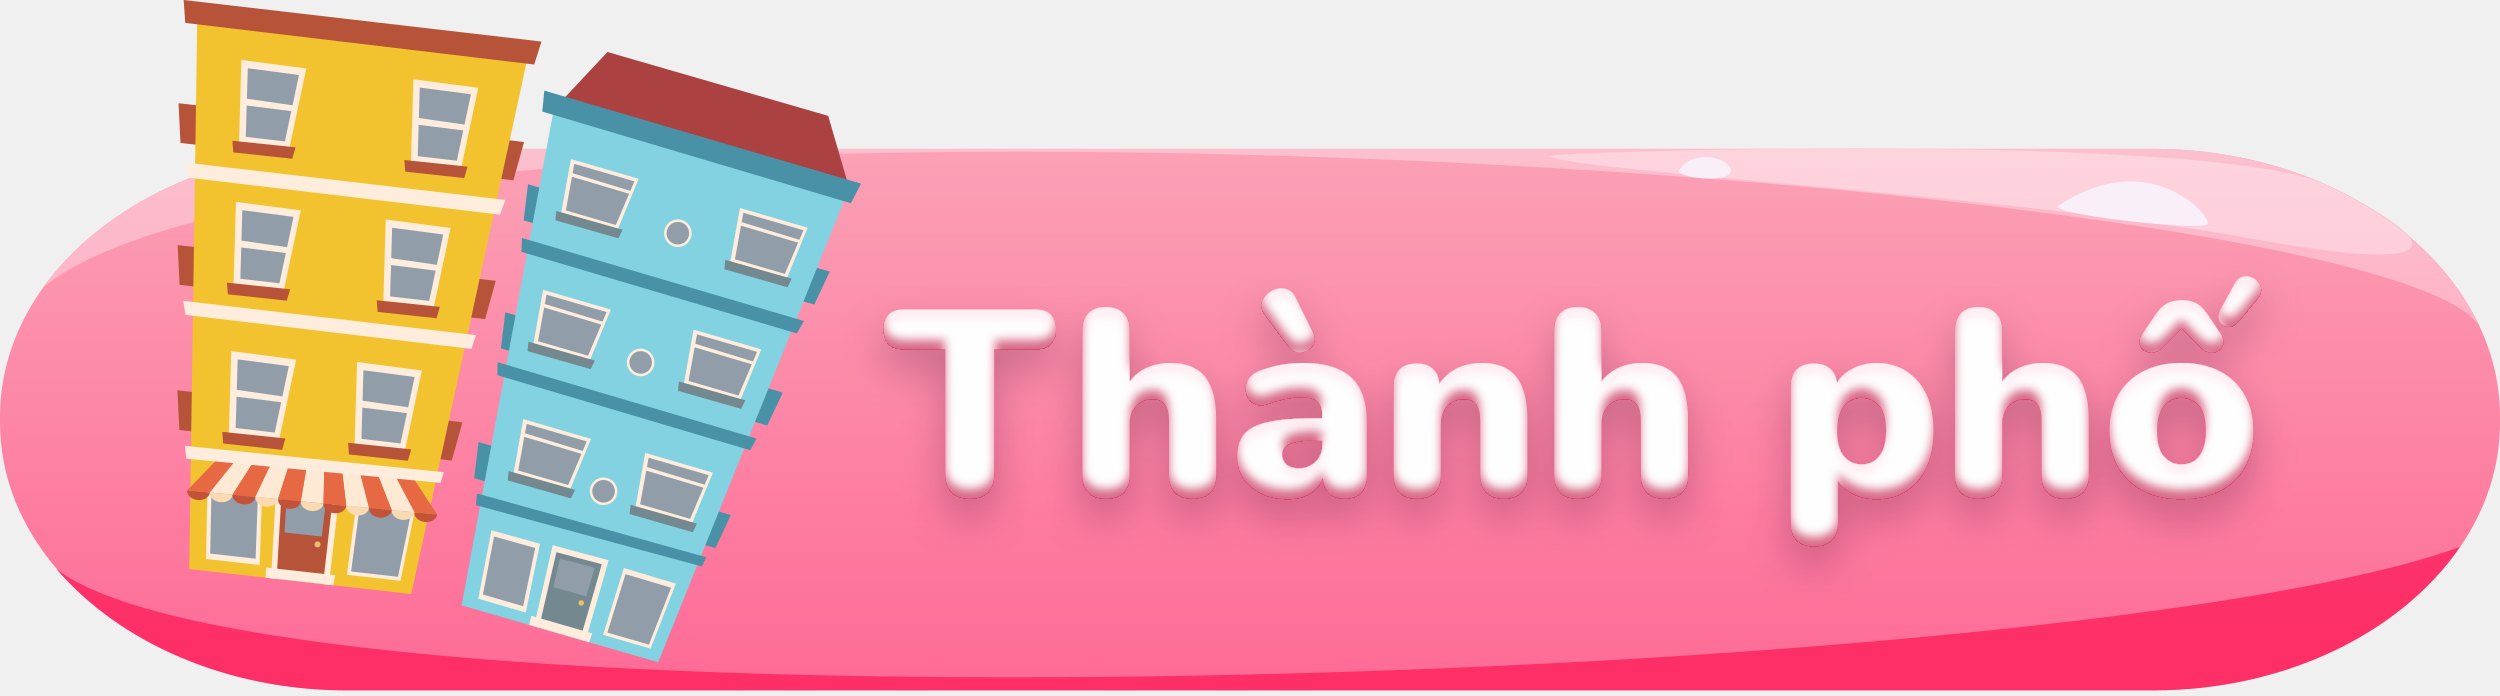
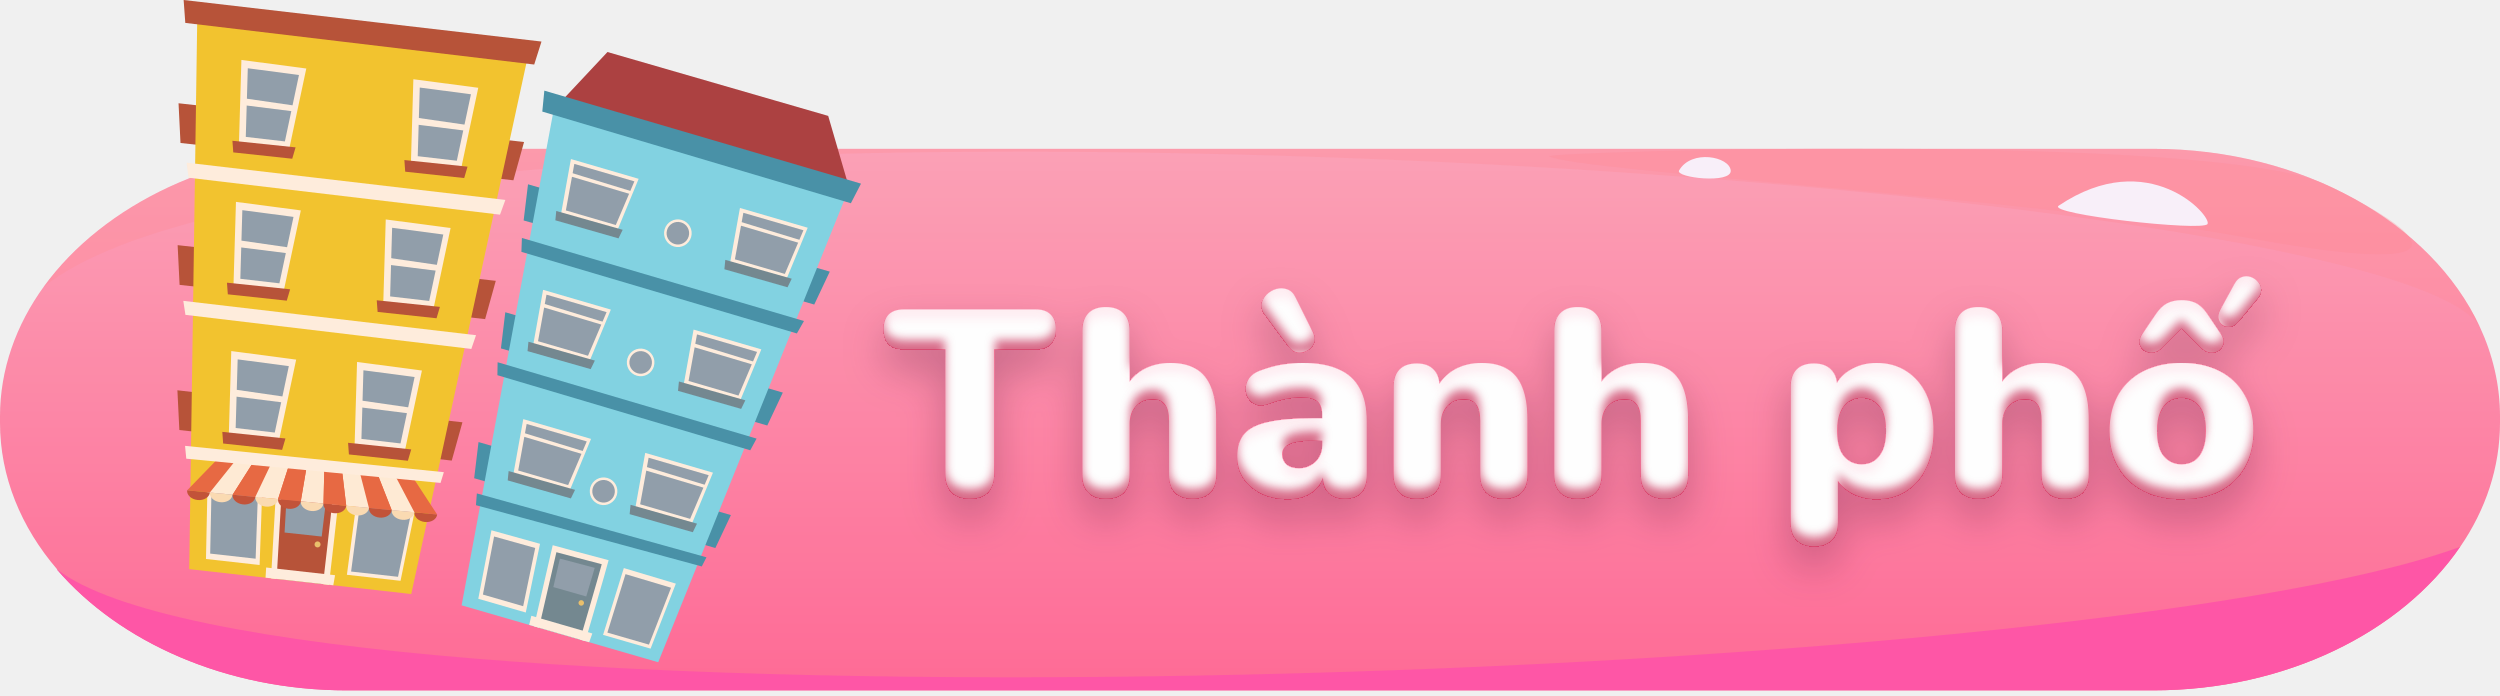
<svg xmlns="http://www.w3.org/2000/svg" width="151" height="42" viewBox="0 0 151 42" fill="none">
  <g opacity="0.9">
    <path d="M151 25.155V25.525C151 28.235 150.137 30.782 148.593 33.032C145.068 38.174 138.071 41.698 130.052 41.698H20.958C13.663 41.698 7.22 38.782 3.45 34.404V34.387C1.267 31.841 0 28.794 0 25.525V25.155C0 22.313 0.969 19.627 2.652 17.303C6.251 12.358 13.12 8.99 20.958 8.99H130.052C139.094 8.99 146.857 13.475 149.765 19.709C150.563 21.418 151 23.249 151 25.155Z" fill="url(#paint0_linear_347_5450)" />
-     <g style="mix-blend-mode:color-dodge" opacity="0.32">
+     <g opacity="0.32">
      <path d="M149.765 19.709C143.769 10.255 20.788 2.797 2.663 17.311H2.652C6.251 12.358 13.12 8.99 20.958 8.99H130.052C139.094 8.99 146.857 13.475 149.765 19.709Z" fill="#FF7E8B" />
    </g>
-     <g style="mix-blend-mode:multiply">
+     <g>
      <path d="M148.583 33.032C145.057 38.174 138.061 41.698 130.042 41.698H20.948C13.653 41.698 7.21 38.782 3.44 34.404V34.388C16.901 44.811 125.409 41.526 148.583 33.032Z" fill="#FF459D" />
    </g>
-     <g style="mix-blend-mode:color-dodge" opacity="0.32">
+     <g opacity="0.32">
      <path d="M93.578 9.45C95.303 10.354 122.214 11.882 135.601 14.346C148.987 16.81 147.315 14.469 140.585 11.192C133.854 7.914 93.024 9.155 93.578 9.442V9.45Z" fill="#FF7E8B" />
    </g>
    <path d="M124.344 12.424C123.588 12.933 133.024 13.993 133.333 13.533C133.631 13.064 129.786 8.76 124.344 12.424Z" fill="#F8EEF9" />
    <path d="M101.416 10.296C101.16 10.732 104.61 11.134 104.536 10.296C104.461 9.459 102.161 8.999 101.416 10.296Z" fill="#F8EEF9" />
    <g clip-path="url(#clip0_347_5450)">
      <path d="M12.309 6.407L10.784 6.237L10.902 8.635L12.332 8.796L12.309 6.407Z" fill="#B04125" />
      <path d="M30.128 8.406L31.652 8.578L31.009 10.89L29.58 10.73L30.128 8.406Z" fill="#B04125" />
      <path d="M12.253 14.977L10.729 14.807L10.847 17.206L12.276 17.366L12.253 14.977Z" fill="#B04125" />
      <path d="M28.42 16.79L29.945 16.962L29.301 19.275L27.872 19.114L28.42 16.79Z" fill="#B04125" />
      <path d="M12.239 23.746L10.715 23.574L10.833 25.973L12.262 26.134L12.239 23.746Z" fill="#B04125" />
      <path d="M26.405 25.335L27.931 25.506L27.286 27.819L25.857 27.658L26.405 25.335Z" fill="#B04125" />
      <path d="M31.93 3.19L24.84 35.879L11.43 34.375L11.917 0.89L31.93 3.19Z" fill="#F2BE1A" />
      <path d="M32.706 2.51L32.266 3.898L11.192 1.384L11.092 0L32.706 2.51Z" fill="#B04125" />
      <path d="M28.887 5.302L27.807 10.388L24.814 10.042L24.967 4.786L28.887 5.302Z" fill="#FFEBD9" />
      <path d="M28.445 5.694L27.592 9.708L25.231 9.434L25.354 5.288L28.445 5.694Z" fill="#8695A2" />
      <path d="M28.239 10.066L24.424 9.667L24.475 10.37L28.038 10.754L28.239 10.066Z" fill="#B04125" />
      <path d="M28.238 7.553L25.124 7.103L25.145 7.521L28.181 7.903L28.238 7.553Z" fill="#FFEBD9" />
      <path d="M27.216 13.772L26.137 18.858L23.144 18.512L23.299 13.255L27.216 13.772Z" fill="#FFEBD9" />
      <path d="M26.775 14.165L25.923 18.177L23.563 17.903L23.684 13.757L26.775 14.165Z" fill="#8695A2" />
      <path d="M26.571 18.535L22.755 18.137L22.807 18.84L26.368 19.224L26.571 18.535Z" fill="#B04125" />
      <path d="M26.569 16.023L23.455 15.571L23.477 15.991L26.512 16.373L26.569 16.023Z" fill="#FFEBD9" />
      <path d="M25.484 22.38L24.404 27.466L21.411 27.118L21.566 21.863L25.484 22.38Z" fill="#FFEBD9" />
      <path d="M25.042 22.772L24.191 26.784L21.83 26.51L21.951 22.365L25.042 22.772Z" fill="#8695A2" />
      <path d="M24.838 27.144L21.023 26.745L21.074 27.448L24.636 27.83L24.838 27.144Z" fill="#B04125" />
      <path d="M24.837 24.629L21.723 24.179L21.745 24.599L24.78 24.981L24.837 24.629Z" fill="#FFEBD9" />
      <path d="M18.5 4.138L17.42 9.224L14.427 8.876L14.581 3.621L18.5 4.138Z" fill="#FFEBD9" />
      <path d="M18.058 4.53L17.207 8.542L14.845 8.268L14.967 4.123L18.058 4.53Z" fill="#8695A2" />
      <path d="M17.853 8.901L14.038 8.503L14.089 9.205L17.651 9.588L17.853 8.901Z" fill="#B04125" />
      <path d="M17.852 6.388L14.738 5.937L14.759 6.356L17.794 6.737L17.852 6.388Z" fill="#FFEBD9" />
      <path d="M18.17 12.709L17.09 17.795L14.097 17.449L14.252 12.193L18.17 12.709Z" fill="#FFEBD9" />
      <path d="M17.728 13.101L16.876 17.113L14.516 16.839L14.637 12.694L17.728 13.101Z" fill="#8695A2" />
      <path d="M17.524 17.473L13.708 17.074L13.76 17.777L17.321 18.16L17.524 17.473Z" fill="#B04125" />
      <path d="M17.522 14.959L14.408 14.509L14.43 14.928L17.465 15.31L17.522 14.959Z" fill="#FFEBD9" />
      <path d="M17.888 21.721L16.808 26.808L13.815 26.46L13.969 21.204L17.888 21.721Z" fill="#FFEBD9" />
      <path d="M17.446 22.114L16.595 26.126L14.234 25.852L14.355 21.706L17.446 22.114Z" fill="#8695A2" />
      <path d="M17.241 26.484L13.427 26.085L13.478 26.788L17.04 27.172L17.241 26.484Z" fill="#B04125" />
      <path d="M17.239 23.971L14.126 23.521L14.149 23.941L17.182 24.321L17.239 23.971Z" fill="#FFEBD9" />
      <path d="M30.524 12.075L30.201 12.965L11.392 10.735L11.27 9.825L30.524 12.075Z" fill="#FFEBD9" />
      <path d="M28.752 20.246L28.468 21.076L11.2 19.018L11.071 18.172L28.752 20.246Z" fill="#FFEBD9" />
      <path d="M16.683 29.45L16.369 34.929L19.867 35.321C19.867 35.321 20.426 30.54 20.483 29.801C19.843 29.755 16.683 29.45 16.683 29.45Z" fill="#FFEBD9" />
      <path d="M17.002 29.864L16.708 34.968L19.509 35.282C19.509 35.282 20.03 30.828 20.083 30.141C19.489 30.097 17.002 29.864 17.002 29.864Z" fill="#B04125" />
      <path d="M17.298 30.244L17.188 32.164L19.431 32.408L19.665 30.453L17.298 30.244Z" fill="#8695A2" />
      <path d="M19.361 32.903C19.35 33.004 19.259 33.075 19.16 33.064C19.059 33.053 18.987 32.963 18.999 32.862C19.01 32.762 19.101 32.69 19.2 32.701C19.3 32.712 19.372 32.803 19.361 32.903Z" fill="#E8B95C" />
      <path d="M16.039 34.893L20.131 35.351L20.238 34.743L16.076 34.277L16.039 34.893Z" fill="#FFEBD9" />
      <path d="M12.536 29.163L12.441 33.763L15.68 34.126L15.843 29.501L12.536 29.163Z" fill="#FFEBD9" />
      <path d="M12.776 29.54L12.695 33.437L15.44 33.745L15.578 29.827L12.776 29.54Z" fill="#8695A2" />
      <path d="M25.113 30.574L24.192 35.081L20.953 34.717L21.56 30.143L25.113 30.574Z" fill="#FFEBD9" />
      <path d="M24.847 30.895L24.04 34.839L21.206 34.521L21.737 30.517L24.847 30.895Z" fill="#8695A2" />
      <path fill-rule="evenodd" clip-rule="evenodd" d="M11.303 29.616L26.404 31.077L24.951 28.851L13.152 27.71L11.303 29.616Z" fill="#E65A30" />
      <path fill-rule="evenodd" clip-rule="evenodd" d="M12.674 29.748C12.647 30.034 12.931 30.296 13.311 30.334C13.69 30.371 14.019 30.168 14.046 29.882L12.673 29.75L12.674 29.748Z" fill="#FBD7AB" />
      <path fill-rule="evenodd" clip-rule="evenodd" d="M15.421 30.014C15.394 30.3 15.678 30.562 16.058 30.599C16.437 30.636 16.766 30.433 16.795 30.146L15.423 30.014H15.421Z" fill="#FBD7AB" />
      <path fill-rule="evenodd" clip-rule="evenodd" d="M18.167 30.28C18.14 30.566 18.424 30.828 18.803 30.865C19.183 30.901 19.512 30.7 19.539 30.412L18.167 30.28Z" fill="#FBD7AB" />
      <path fill-rule="evenodd" clip-rule="evenodd" d="M20.912 30.546C20.885 30.832 21.169 31.094 21.549 31.131C21.928 31.167 22.257 30.964 22.286 30.678L20.912 30.546Z" fill="#FBD7AB" />
      <path fill-rule="evenodd" clip-rule="evenodd" d="M23.658 30.811C23.631 31.098 23.915 31.36 24.294 31.396C24.672 31.433 25.003 31.23 25.03 30.944L23.657 30.81L23.658 30.811Z" fill="#FBD7AB" />
      <path fill-rule="evenodd" clip-rule="evenodd" d="M12.674 29.748C12.647 30.034 12.318 30.238 11.939 30.201C11.559 30.164 11.275 29.902 11.302 29.616L12.674 29.748Z" fill="#BD4125" />
      <path fill-rule="evenodd" clip-rule="evenodd" d="M15.421 30.014C15.394 30.3 15.064 30.503 14.684 30.467C14.305 30.43 14.021 30.168 14.048 29.882L15.421 30.014Z" fill="#BD4125" />
      <path fill-rule="evenodd" clip-rule="evenodd" d="M18.167 30.28C18.14 30.566 17.809 30.769 17.43 30.732C17.05 30.696 16.765 30.434 16.794 30.146L18.167 30.28Z" fill="#BD4125" />
      <path fill-rule="evenodd" clip-rule="evenodd" d="M20.912 30.546C20.885 30.832 20.555 31.034 20.175 30.998C19.796 30.962 19.512 30.7 19.539 30.413L20.912 30.547V30.546Z" fill="#BD4125" />
      <path fill-rule="evenodd" clip-rule="evenodd" d="M23.658 30.811C23.631 31.098 23.3 31.299 22.922 31.264C22.543 31.227 22.259 30.964 22.286 30.678L23.658 30.81V30.811Z" fill="#BD4125" />
      <path fill-rule="evenodd" clip-rule="evenodd" d="M26.403 31.077C26.376 31.364 26.046 31.567 25.668 31.529C25.288 31.492 25.004 31.23 25.031 30.944L26.405 31.076L26.403 31.077Z" fill="#BD4125" />
      <path fill-rule="evenodd" clip-rule="evenodd" d="M14.225 27.814L12.675 29.748L14.048 29.882L15.298 27.917L14.225 27.814Z" fill="#FFE9D0" />
      <path fill-rule="evenodd" clip-rule="evenodd" d="M22.807 28.644L23.658 30.811L25.031 30.945L23.878 28.747L22.807 28.644Z" fill="#FFE9D0" />
      <path fill-rule="evenodd" clip-rule="evenodd" d="M15.297 27.917L14.048 29.882L15.421 30.014L16.37 28.021L15.297 27.917Z" fill="#E65A30" />
      <path fill-rule="evenodd" clip-rule="evenodd" d="M23.658 30.811L22.807 28.644L21.734 28.54L22.284 30.679L23.658 30.811Z" fill="#E65A30" />
      <path fill-rule="evenodd" clip-rule="evenodd" d="M16.794 30.146L17.444 28.126L16.371 28.021L15.421 30.014L16.794 30.146Z" fill="#FFE9D0" />
      <path fill-rule="evenodd" clip-rule="evenodd" d="M20.912 30.546L22.284 30.679L21.734 28.54L20.661 28.437L20.912 30.546Z" fill="#FFE9D0" />
      <path fill-rule="evenodd" clip-rule="evenodd" d="M18.167 30.28L19.539 30.413L19.588 28.332L18.515 28.228L18.167 30.28Z" fill="#FFE9D0" />
      <path fill-rule="evenodd" clip-rule="evenodd" d="M18.167 30.28L18.515 28.228L17.444 28.126L16.794 30.146L18.167 30.28Z" fill="#E65A30" />
      <path fill-rule="evenodd" clip-rule="evenodd" d="M19.539 30.413L20.913 30.546L20.661 28.437L19.588 28.332L19.539 30.413Z" fill="#E65A30" />
      <path d="M26.809 28.52L26.609 29.169L11.251 27.705L11.177 26.93L26.809 28.52Z" fill="#FFEBD9" />
      <path d="M33.919 6.098L36.691 3.142L50.023 7L51.218 11.104L33.919 6.098Z" fill="#A42E2E" />
      <path d="M32.988 11.449L31.892 11.131L31.628 13.315L32.641 13.608L32.988 11.449Z" fill="#36869E" />
      <path d="M48.768 16.015L50.118 16.406L49.18 18.395L47.914 18.028L48.768 16.015Z" fill="#36869E" />
      <path d="M31.616 19.177L30.52 18.86L30.256 21.044L31.269 21.337L31.616 19.177Z" fill="#36869E" />
      <path d="M45.932 23.32L47.282 23.712L46.344 25.701L45.08 25.334L45.932 23.32Z" fill="#36869E" />
      <path d="M30.252 27.091L28.903 26.7L28.639 28.885L29.904 29.25L30.252 27.091Z" fill="#36869E" />
      <path d="M42.796 30.721L44.147 31.111L43.208 33.1L41.942 32.735L42.796 30.721Z" fill="#36869E" />
      <path d="M51.199 11.584L39.756 40L27.882 36.563L33.486 6.406L51.199 11.584Z" fill="#75CEDF" />
      <path d="M52.005 11.092L51.392 12.276L32.755 6.74L32.878 5.475L52.005 11.092Z" fill="#36869E" />
      <path d="M38.575 10.801L37.222 14.076L33.855 13.093L34.484 9.606L38.575 10.801Z" fill="#FFEBD9" />
      <path d="M38.317 10.954L37.194 13.591L34.178 12.71L34.689 9.899L38.317 10.954Z" fill="#8695A2" />
      <path d="M37.61 13.88L33.598 12.743L33.544 13.307L37.357 14.398L37.61 13.88Z" fill="#667C85" />
      <path d="M38.148 11.554L34.509 10.441L34.498 10.664L38.078 11.728L38.148 11.554Z" fill="#FFEBD9" />
      <path d="M36.896 18.7L35.543 21.975L32.176 20.992L32.803 17.506L36.896 18.7Z" fill="#FFEBD9" />
      <path d="M36.638 18.853L35.515 21.489L32.497 20.609L33.008 17.798L36.638 18.853Z" fill="#8695A2" />
      <path d="M35.929 21.778L31.918 20.641L31.863 21.207L35.676 22.296L35.929 21.778Z" fill="#667C85" />
      <path d="M36.469 19.453L32.829 18.34L32.819 18.562L36.397 19.627L36.469 19.453Z" fill="#FFEBD9" />
      <path d="M35.698 26.509L34.345 29.785L30.978 28.801L31.606 25.315L35.698 26.509Z" fill="#FFEBD9" />
      <path d="M35.44 26.663L34.316 29.3L31.3 28.419L31.81 25.608L35.44 26.663Z" fill="#8695A2" />
      <path d="M34.733 29.587L30.721 28.452L30.665 29.016L34.48 30.105L34.733 29.587Z" fill="#667C85" />
      <path d="M35.271 27.263L31.632 26.149L31.621 26.373L35.199 27.436L35.271 27.263Z" fill="#FFEBD9" />
      <path d="M48.785 13.755L47.432 17.032L44.065 16.047L44.693 12.561L48.785 13.755Z" fill="#FFEBD9" />
      <path d="M48.527 13.908L47.405 16.545L44.388 15.664L44.899 12.853L48.527 13.908Z" fill="#8695A2" />
      <path d="M47.82 16.834L43.808 15.697L43.754 16.263L47.567 17.352L47.82 16.834Z" fill="#667C85" />
      <path d="M48.36 14.509L44.719 13.396L44.709 13.618L48.288 14.682L48.36 14.509Z" fill="#FFEBD9" />
      <path d="M45.985 21.101L44.632 24.377L41.265 23.392L41.892 19.907L45.985 21.101Z" fill="#FFEBD9" />
      <path d="M45.727 21.255L44.604 23.892L41.588 23.009L42.098 20.198L45.727 21.255Z" fill="#8695A2" />
      <path d="M45.018 24.179L41.007 23.042L40.952 23.608L44.765 24.697L45.018 24.179Z" fill="#667C85" />
      <path d="M45.558 21.855L41.918 20.741L41.908 20.965L45.486 22.028L45.558 21.855Z" fill="#FFEBD9" />
      <path d="M43.063 28.549L41.71 31.824L38.344 30.841L38.971 27.354L43.063 28.549Z" fill="#FFEBD9" />
      <path d="M42.805 28.703L41.683 31.339L38.665 30.458L39.177 27.647L42.805 28.703Z" fill="#8695A2" />
      <path d="M42.098 31.628L38.086 30.491L38.03 31.055L41.845 32.146L42.098 31.628Z" fill="#667C85" />
      <path d="M42.637 29.302L38.997 28.19L38.986 28.412L42.565 29.477L42.637 29.302Z" fill="#FFEBD9" />
      <path d="M48.559 19.389L48.131 20.141L31.493 15.213L31.523 14.373L48.559 19.389Z" fill="#36869E" />
      <path d="M45.698 26.491L45.315 27.197L30.043 22.662L30.056 21.879L45.698 26.491Z" fill="#36869E" />
      <path d="M33.384 32.93L32.255 37.828L35.353 38.724C35.353 38.724 36.594 34.494 36.76 33.837C36.19 33.695 33.384 32.93 33.384 32.93Z" fill="#FFEBD9" />
      <path d="M33.607 33.353L32.554 37.914L35.035 38.633C35.035 38.633 36.19 34.691 36.345 34.079C35.816 33.948 33.607 33.353 33.607 33.353Z" fill="#667C85" />
      <path d="M33.818 33.742L33.422 35.459L35.409 36.027L35.921 34.299L33.818 33.742Z" fill="#8695A2" />
      <path d="M35.268 36.462C35.242 36.552 35.15 36.603 35.062 36.577C34.973 36.551 34.922 36.458 34.947 36.37C34.972 36.281 35.066 36.229 35.154 36.256C35.242 36.282 35.294 36.375 35.268 36.462Z" fill="#E8B95C" />
      <path d="M31.963 37.744L35.587 38.792L35.777 38.261L32.092 37.193L31.963 37.744Z" fill="#FFEBD9" />
      <path d="M29.683 32.029L28.888 36.166L31.757 36.997L32.617 32.846L29.683 32.029Z" fill="#FFEBD9" />
      <path d="M29.843 32.405L29.168 35.911L31.599 36.615L32.327 33.099L29.843 32.405Z" fill="#8695A2" />
      <path d="M40.822 35.252L39.295 39.178L36.425 38.348L37.679 34.311L40.822 35.252Z" fill="#FFEBD9" />
      <path d="M40.531 35.5L39.196 38.935L36.685 38.209L37.781 34.678L40.531 35.5Z" fill="#8695A2" />
      <path d="M42.669 33.661L42.387 34.214L28.748 30.513L28.802 29.803L42.669 33.661Z" fill="#36869E" />
      <path d="M41.745 14.319C41.617 14.763 41.155 15.018 40.712 14.89C40.27 14.762 40.014 14.298 40.142 13.854C40.27 13.409 40.732 13.154 41.175 13.282C41.617 13.411 41.873 13.874 41.745 14.319Z" fill="#FFEBD9" />
      <path d="M41.597 14.276C41.494 14.639 41.116 14.848 40.754 14.742C40.392 14.637 40.184 14.26 40.289 13.897C40.394 13.535 40.77 13.326 41.132 13.431C41.494 13.536 41.702 13.914 41.597 14.276Z" fill="#8695A2" />
      <path d="M39.497 22.122C39.37 22.566 38.907 22.821 38.464 22.693C38.021 22.565 37.766 22.102 37.894 21.658C38.022 21.214 38.484 20.959 38.926 21.087C39.368 21.215 39.624 21.679 39.496 22.122H39.497Z" fill="#FFEBD9" />
      <path d="M39.351 22.08C39.246 22.442 38.869 22.651 38.508 22.546C38.146 22.441 37.938 22.063 38.042 21.701C38.147 21.339 38.524 21.13 38.886 21.234C39.247 21.339 39.454 21.717 39.351 22.08Z" fill="#8695A2" />
      <path d="M37.257 29.905C37.129 30.348 36.666 30.604 36.224 30.476C35.781 30.348 35.527 29.884 35.655 29.441C35.782 28.997 36.245 28.742 36.688 28.869C37.131 28.997 37.386 29.46 37.258 29.905H37.257Z" fill="#FFEBD9" />
      <path d="M37.11 29.863C37.005 30.225 36.627 30.434 36.267 30.329C35.905 30.225 35.697 29.846 35.801 29.484C35.906 29.121 36.283 28.913 36.645 29.017C37.006 29.122 37.214 29.5 37.11 29.863Z" fill="#8695A2" />
    </g>
    <g filter="url(#filter0_dii_347_5450)">
      <path d="M58.574 30.117C58.105 30.117 57.742 29.989 57.486 29.733C57.23 29.466 57.102 29.098 57.102 28.629V21.093H54.59C54.195 21.093 53.891 20.992 53.678 20.789C53.475 20.576 53.374 20.277 53.374 19.893C53.374 19.498 53.475 19.2 53.678 18.997C53.891 18.794 54.195 18.693 54.59 18.693H62.558C62.953 18.693 63.251 18.794 63.454 18.997C63.667 19.2 63.774 19.498 63.774 19.893C63.774 20.277 63.667 20.576 63.454 20.789C63.251 20.992 62.953 21.093 62.558 21.093H60.046V28.629C60.046 29.098 59.923 29.466 59.678 29.733C59.432 29.989 59.065 30.117 58.574 30.117ZM66.787 30.117C66.339 30.117 65.992 29.994 65.747 29.749C65.501 29.504 65.379 29.146 65.379 28.677V19.989C65.379 19.52 65.501 19.162 65.747 18.917C65.992 18.672 66.339 18.549 66.787 18.549C67.246 18.549 67.597 18.672 67.843 18.917C68.099 19.162 68.227 19.52 68.227 19.989V23.477H67.971C68.227 22.976 68.59 22.592 69.059 22.325C69.539 22.058 70.083 21.925 70.691 21.925C71.32 21.925 71.838 22.048 72.243 22.293C72.648 22.528 72.952 22.901 73.155 23.413C73.358 23.914 73.459 24.549 73.459 25.317V28.677C73.459 29.146 73.336 29.504 73.091 29.749C72.846 29.994 72.493 30.117 72.035 30.117C71.576 30.117 71.224 29.994 70.979 29.749C70.734 29.504 70.611 29.146 70.611 28.677V25.429C70.611 24.949 70.525 24.608 70.355 24.405C70.195 24.202 69.955 24.101 69.635 24.101C69.208 24.101 68.867 24.24 68.611 24.517C68.355 24.784 68.227 25.146 68.227 25.605V28.677C68.227 29.637 67.747 30.117 66.787 30.117ZM77.818 30.149C77.21 30.149 76.671 30.037 76.202 29.813C75.743 29.589 75.381 29.285 75.114 28.901C74.858 28.506 74.73 28.058 74.73 27.557C74.73 26.981 74.879 26.528 75.178 26.197C75.477 25.866 75.957 25.632 76.618 25.493C77.279 25.344 78.159 25.269 79.258 25.269H80.138V26.613H79.258C78.842 26.613 78.495 26.645 78.218 26.709C77.951 26.762 77.754 26.853 77.626 26.981C77.498 27.098 77.434 27.253 77.434 27.445C77.434 27.69 77.519 27.893 77.69 28.053C77.871 28.213 78.127 28.293 78.458 28.293C78.725 28.293 78.959 28.234 79.162 28.117C79.375 28 79.546 27.84 79.674 27.637C79.802 27.424 79.866 27.178 79.866 26.901V25.045C79.866 24.661 79.765 24.389 79.562 24.229C79.37 24.069 79.034 23.989 78.554 23.989C78.298 23.989 78.01 24.021 77.69 24.085C77.37 24.138 77.013 24.24 76.618 24.389C76.33 24.496 76.085 24.512 75.882 24.437C75.679 24.362 75.519 24.234 75.402 24.053C75.295 23.872 75.242 23.674 75.242 23.461C75.253 23.248 75.322 23.045 75.45 22.853C75.589 22.661 75.797 22.512 76.074 22.405C76.586 22.213 77.055 22.085 77.482 22.021C77.919 21.957 78.319 21.925 78.682 21.925C79.557 21.925 80.277 22.053 80.842 22.309C81.418 22.554 81.845 22.938 82.122 23.461C82.41 23.973 82.554 24.634 82.554 25.445V28.677C82.554 29.146 82.442 29.504 82.218 29.749C81.994 29.994 81.669 30.117 81.242 30.117C80.805 30.117 80.469 29.994 80.234 29.749C80.01 29.504 79.898 29.146 79.898 28.677V28.261L79.994 28.485C79.941 28.826 79.818 29.12 79.626 29.365C79.434 29.61 79.183 29.802 78.874 29.941C78.565 30.08 78.213 30.149 77.818 30.149ZM77.85 20.949L76.41 19.013C76.239 18.789 76.17 18.57 76.202 18.357C76.245 18.144 76.346 17.957 76.506 17.797C76.677 17.637 76.869 17.525 77.082 17.461C77.306 17.397 77.525 17.402 77.738 17.477C77.962 17.552 78.133 17.717 78.25 17.973L79.306 20.101C79.413 20.336 79.429 20.549 79.354 20.741C79.279 20.922 79.146 21.066 78.954 21.173C78.773 21.269 78.581 21.306 78.378 21.285C78.175 21.253 77.999 21.141 77.85 20.949ZM85.584 30.117C85.136 30.117 84.789 29.994 84.544 29.749C84.298 29.504 84.176 29.146 84.176 28.677V23.381C84.176 22.922 84.293 22.57 84.528 22.325C84.773 22.08 85.12 21.957 85.568 21.957C86.016 21.957 86.357 22.08 86.592 22.325C86.826 22.57 86.944 22.922 86.944 23.381V24.133L86.768 23.477C87.024 22.976 87.386 22.592 87.856 22.325C88.336 22.058 88.88 21.925 89.488 21.925C90.117 21.925 90.634 22.048 91.04 22.293C91.445 22.528 91.749 22.901 91.952 23.413C92.154 23.914 92.256 24.549 92.256 25.317V28.677C92.256 29.146 92.133 29.504 91.888 29.749C91.642 29.994 91.29 30.117 90.832 30.117C90.373 30.117 90.021 29.994 89.776 29.749C89.53 29.504 89.408 29.146 89.408 28.677V25.429C89.408 24.949 89.322 24.608 89.152 24.405C88.992 24.202 88.752 24.101 88.432 24.101C88.005 24.101 87.664 24.24 87.408 24.517C87.152 24.784 87.024 25.146 87.024 25.605V28.677C87.024 29.637 86.544 30.117 85.584 30.117ZM95.287 30.117C94.839 30.117 94.492 29.994 94.247 29.749C94.001 29.504 93.879 29.146 93.879 28.677V19.989C93.879 19.52 94.001 19.162 94.247 18.917C94.492 18.672 94.839 18.549 95.287 18.549C95.746 18.549 96.097 18.672 96.343 18.917C96.599 19.162 96.727 19.52 96.727 19.989V23.477H96.471C96.727 22.976 97.09 22.592 97.559 22.325C98.039 22.058 98.583 21.925 99.191 21.925C99.82 21.925 100.338 22.048 100.743 22.293C101.148 22.528 101.452 22.901 101.655 23.413C101.858 23.914 101.959 24.549 101.959 25.317V28.677C101.959 29.146 101.836 29.504 101.591 29.749C101.346 29.994 100.994 30.117 100.535 30.117C100.076 30.117 99.724 29.994 99.479 29.749C99.234 29.504 99.111 29.146 99.111 28.677V25.429C99.111 24.949 99.025 24.608 98.855 24.405C98.695 24.202 98.455 24.101 98.135 24.101C97.708 24.101 97.367 24.24 97.111 24.517C96.855 24.784 96.727 25.146 96.727 25.605V28.677C96.727 29.637 96.247 30.117 95.287 30.117ZM109.568 32.997C109.12 32.997 108.773 32.874 108.528 32.629C108.283 32.384 108.16 32.026 108.16 31.557V23.381C108.16 22.922 108.277 22.57 108.512 22.325C108.757 22.08 109.104 21.957 109.552 21.957C110.011 21.957 110.357 22.08 110.592 22.325C110.837 22.57 110.96 22.922 110.96 23.381V24.309L110.784 23.525C110.933 23.045 111.243 22.661 111.712 22.373C112.192 22.074 112.736 21.925 113.344 21.925C114.027 21.925 114.624 22.09 115.136 22.421C115.659 22.752 116.064 23.221 116.352 23.829C116.64 24.437 116.784 25.173 116.784 26.037C116.784 26.88 116.64 27.61 116.352 28.229C116.064 28.848 115.659 29.322 115.136 29.653C114.624 29.984 114.027 30.149 113.344 30.149C112.757 30.149 112.229 30.01 111.76 29.733C111.291 29.456 110.976 29.093 110.816 28.645H111.008V31.557C111.008 32.026 110.88 32.384 110.624 32.629C110.379 32.874 110.027 32.997 109.568 32.997ZM112.448 28.053C112.736 28.053 112.987 27.984 113.2 27.845C113.424 27.696 113.6 27.477 113.728 27.189C113.856 26.89 113.92 26.506 113.92 26.037C113.92 25.322 113.781 24.81 113.504 24.501C113.227 24.181 112.875 24.021 112.448 24.021C112.16 24.021 111.904 24.09 111.68 24.229C111.456 24.368 111.28 24.586 111.152 24.885C111.024 25.173 110.96 25.557 110.96 26.037C110.96 26.741 111.099 27.253 111.376 27.573C111.653 27.893 112.011 28.053 112.448 28.053ZM119.49 30.117C119.042 30.117 118.695 29.994 118.45 29.749C118.205 29.504 118.082 29.146 118.082 28.677V19.989C118.082 19.52 118.205 19.162 118.45 18.917C118.695 18.672 119.042 18.549 119.49 18.549C119.949 18.549 120.301 18.672 120.546 18.917C120.802 19.162 120.93 19.52 120.93 19.989V23.477H120.674C120.93 22.976 121.293 22.592 121.762 22.325C122.242 22.058 122.786 21.925 123.394 21.925C124.023 21.925 124.541 22.048 124.946 22.293C125.351 22.528 125.655 22.901 125.858 23.413C126.061 23.914 126.162 24.549 126.162 25.317V28.677C126.162 29.146 126.039 29.504 125.794 29.749C125.549 29.994 125.197 30.117 124.738 30.117C124.279 30.117 123.927 29.994 123.682 29.749C123.437 29.504 123.314 29.146 123.314 28.677V25.429C123.314 24.949 123.229 24.608 123.058 24.405C122.898 24.202 122.658 24.101 122.338 24.101C121.911 24.101 121.57 24.24 121.314 24.517C121.058 24.784 120.93 25.146 120.93 25.605V28.677C120.93 29.637 120.45 30.117 119.49 30.117ZM131.769 30.149C130.894 30.149 130.132 29.984 129.481 29.653C128.83 29.322 128.324 28.848 127.961 28.229C127.598 27.61 127.417 26.88 127.417 26.037C127.417 25.397 127.518 24.826 127.721 24.325C127.924 23.813 128.217 23.381 128.601 23.029C128.985 22.666 129.444 22.394 129.977 22.213C130.51 22.021 131.108 21.925 131.769 21.925C132.644 21.925 133.406 22.09 134.057 22.421C134.708 22.752 135.209 23.226 135.561 23.845C135.924 24.453 136.105 25.184 136.105 26.037C136.105 26.666 136.004 27.237 135.801 27.749C135.598 28.261 135.305 28.698 134.921 29.061C134.548 29.413 134.089 29.685 133.545 29.877C133.012 30.058 132.42 30.149 131.769 30.149ZM131.769 28.053C132.057 28.053 132.313 27.984 132.537 27.845C132.761 27.696 132.932 27.477 133.049 27.189C133.177 26.89 133.241 26.506 133.241 26.037C133.241 25.322 133.102 24.81 132.825 24.501C132.548 24.181 132.196 24.021 131.769 24.021C131.481 24.021 131.225 24.09 131.001 24.229C130.777 24.368 130.601 24.586 130.473 24.885C130.345 25.173 130.281 25.557 130.281 26.037C130.281 26.741 130.42 27.253 130.697 27.573C130.974 27.893 131.332 28.053 131.769 28.053ZM130.617 20.981C130.425 21.162 130.233 21.264 130.041 21.285C129.849 21.306 129.678 21.269 129.529 21.173C129.38 21.066 129.284 20.928 129.241 20.757C129.209 20.576 129.262 20.384 129.401 20.181L130.201 18.997C130.414 18.677 130.644 18.453 130.889 18.325C131.145 18.197 131.438 18.133 131.769 18.133C131.993 18.133 132.196 18.16 132.377 18.213C132.569 18.266 132.74 18.357 132.889 18.485C133.049 18.613 133.198 18.784 133.337 18.997L134.137 20.181C134.276 20.384 134.324 20.576 134.281 20.757C134.249 20.928 134.158 21.066 134.009 21.173C133.87 21.269 133.7 21.306 133.497 21.285C133.305 21.264 133.113 21.162 132.921 20.981L131.769 19.829L130.617 20.981ZM135.177 19.445C135.038 19.605 134.884 19.701 134.713 19.733C134.553 19.754 134.404 19.722 134.265 19.637C134.137 19.552 134.052 19.429 134.009 19.269C133.966 19.109 133.998 18.928 134.105 18.725L134.969 17.141C135.086 16.928 135.23 16.794 135.401 16.741C135.572 16.677 135.742 16.672 135.913 16.725C136.094 16.778 136.244 16.874 136.361 17.013C136.489 17.141 136.558 17.296 136.569 17.477C136.58 17.658 136.505 17.845 136.345 18.037L135.177 19.445Z" fill="white" />
    </g>
  </g>
  <defs>
    <filter id="filter0_dii_347_5450" x="50.947" y="15.431" width="88.065" height="21.206" filterUnits="userSpaceOnUse" color-interpolation-filters="sRGB">
      <feFlood flood-opacity="0" result="BackgroundImageFix" />
      <feColorMatrix in="SourceAlpha" type="matrix" values="0 0 0 0 0 0 0 0 0 0 0 0 0 0 0 0 0 0 127 0" result="hardAlpha" />
      <feOffset dy="1.213" />
      <feGaussianBlur stdDeviation="1.213" />
      <feComposite in2="hardAlpha" operator="out" />
      <feColorMatrix type="matrix" values="0 0 0 0 0.245 0 0 0 0 0 0 0 0 0 0.147 0 0 0 0.29 0" />
      <feBlend mode="multiply" in2="BackgroundImageFix" result="effect1_dropShadow_347_5450" />
      <feBlend mode="normal" in="SourceGraphic" in2="effect1_dropShadow_347_5450" result="shape" />
      <feColorMatrix in="SourceAlpha" type="matrix" values="0 0 0 0 0 0 0 0 0 0 0 0 0 0 0 0 0 0 127 0" result="hardAlpha" />
      <feOffset dy="-0.607" />
      <feGaussianBlur stdDeviation="0.303" />
      <feComposite in2="hardAlpha" operator="arithmetic" k2="-1" k3="1" />
      <feColorMatrix type="matrix" values="0 0 0 0 0.74 0 0 0 0 0 0 0 0 0 0.201 0 0 0 0.64 0" />
      <feBlend mode="multiply" in2="shape" result="effect2_innerShadow_347_5450" />
      <feColorMatrix in="SourceAlpha" type="matrix" values="0 0 0 0 0 0 0 0 0 0 0 0 0 0 0 0 0 0 127 0" result="hardAlpha" />
      <feOffset dy="0.607" />
      <feGaussianBlur stdDeviation="0.303" />
      <feComposite in2="hardAlpha" operator="arithmetic" k2="-1" k3="1" />
      <feColorMatrix type="matrix" values="0 0 0 0 1 0 0 0 0 0.678 0 0 0 0 0.772 0 0 0 0.23 0" />
      <feBlend mode="normal" in2="effect2_innerShadow_347_5450" result="effect3_innerShadow_347_5450" />
    </filter>
    <linearGradient id="paint0_linear_347_5450" x1="75.495" y1="41.698" x2="75.495" y2="8.99" gradientUnits="userSpaceOnUse">
      <stop stop-color="#FF5B8B" />
      <stop offset="1" stop-color="#FC98AF" />
    </linearGradient>
    <clipPath id="clip0_347_5450">
      <rect width="41.29" height="40" fill="white" transform="translate(10.7148)" />
    </clipPath>
  </defs>
</svg>
